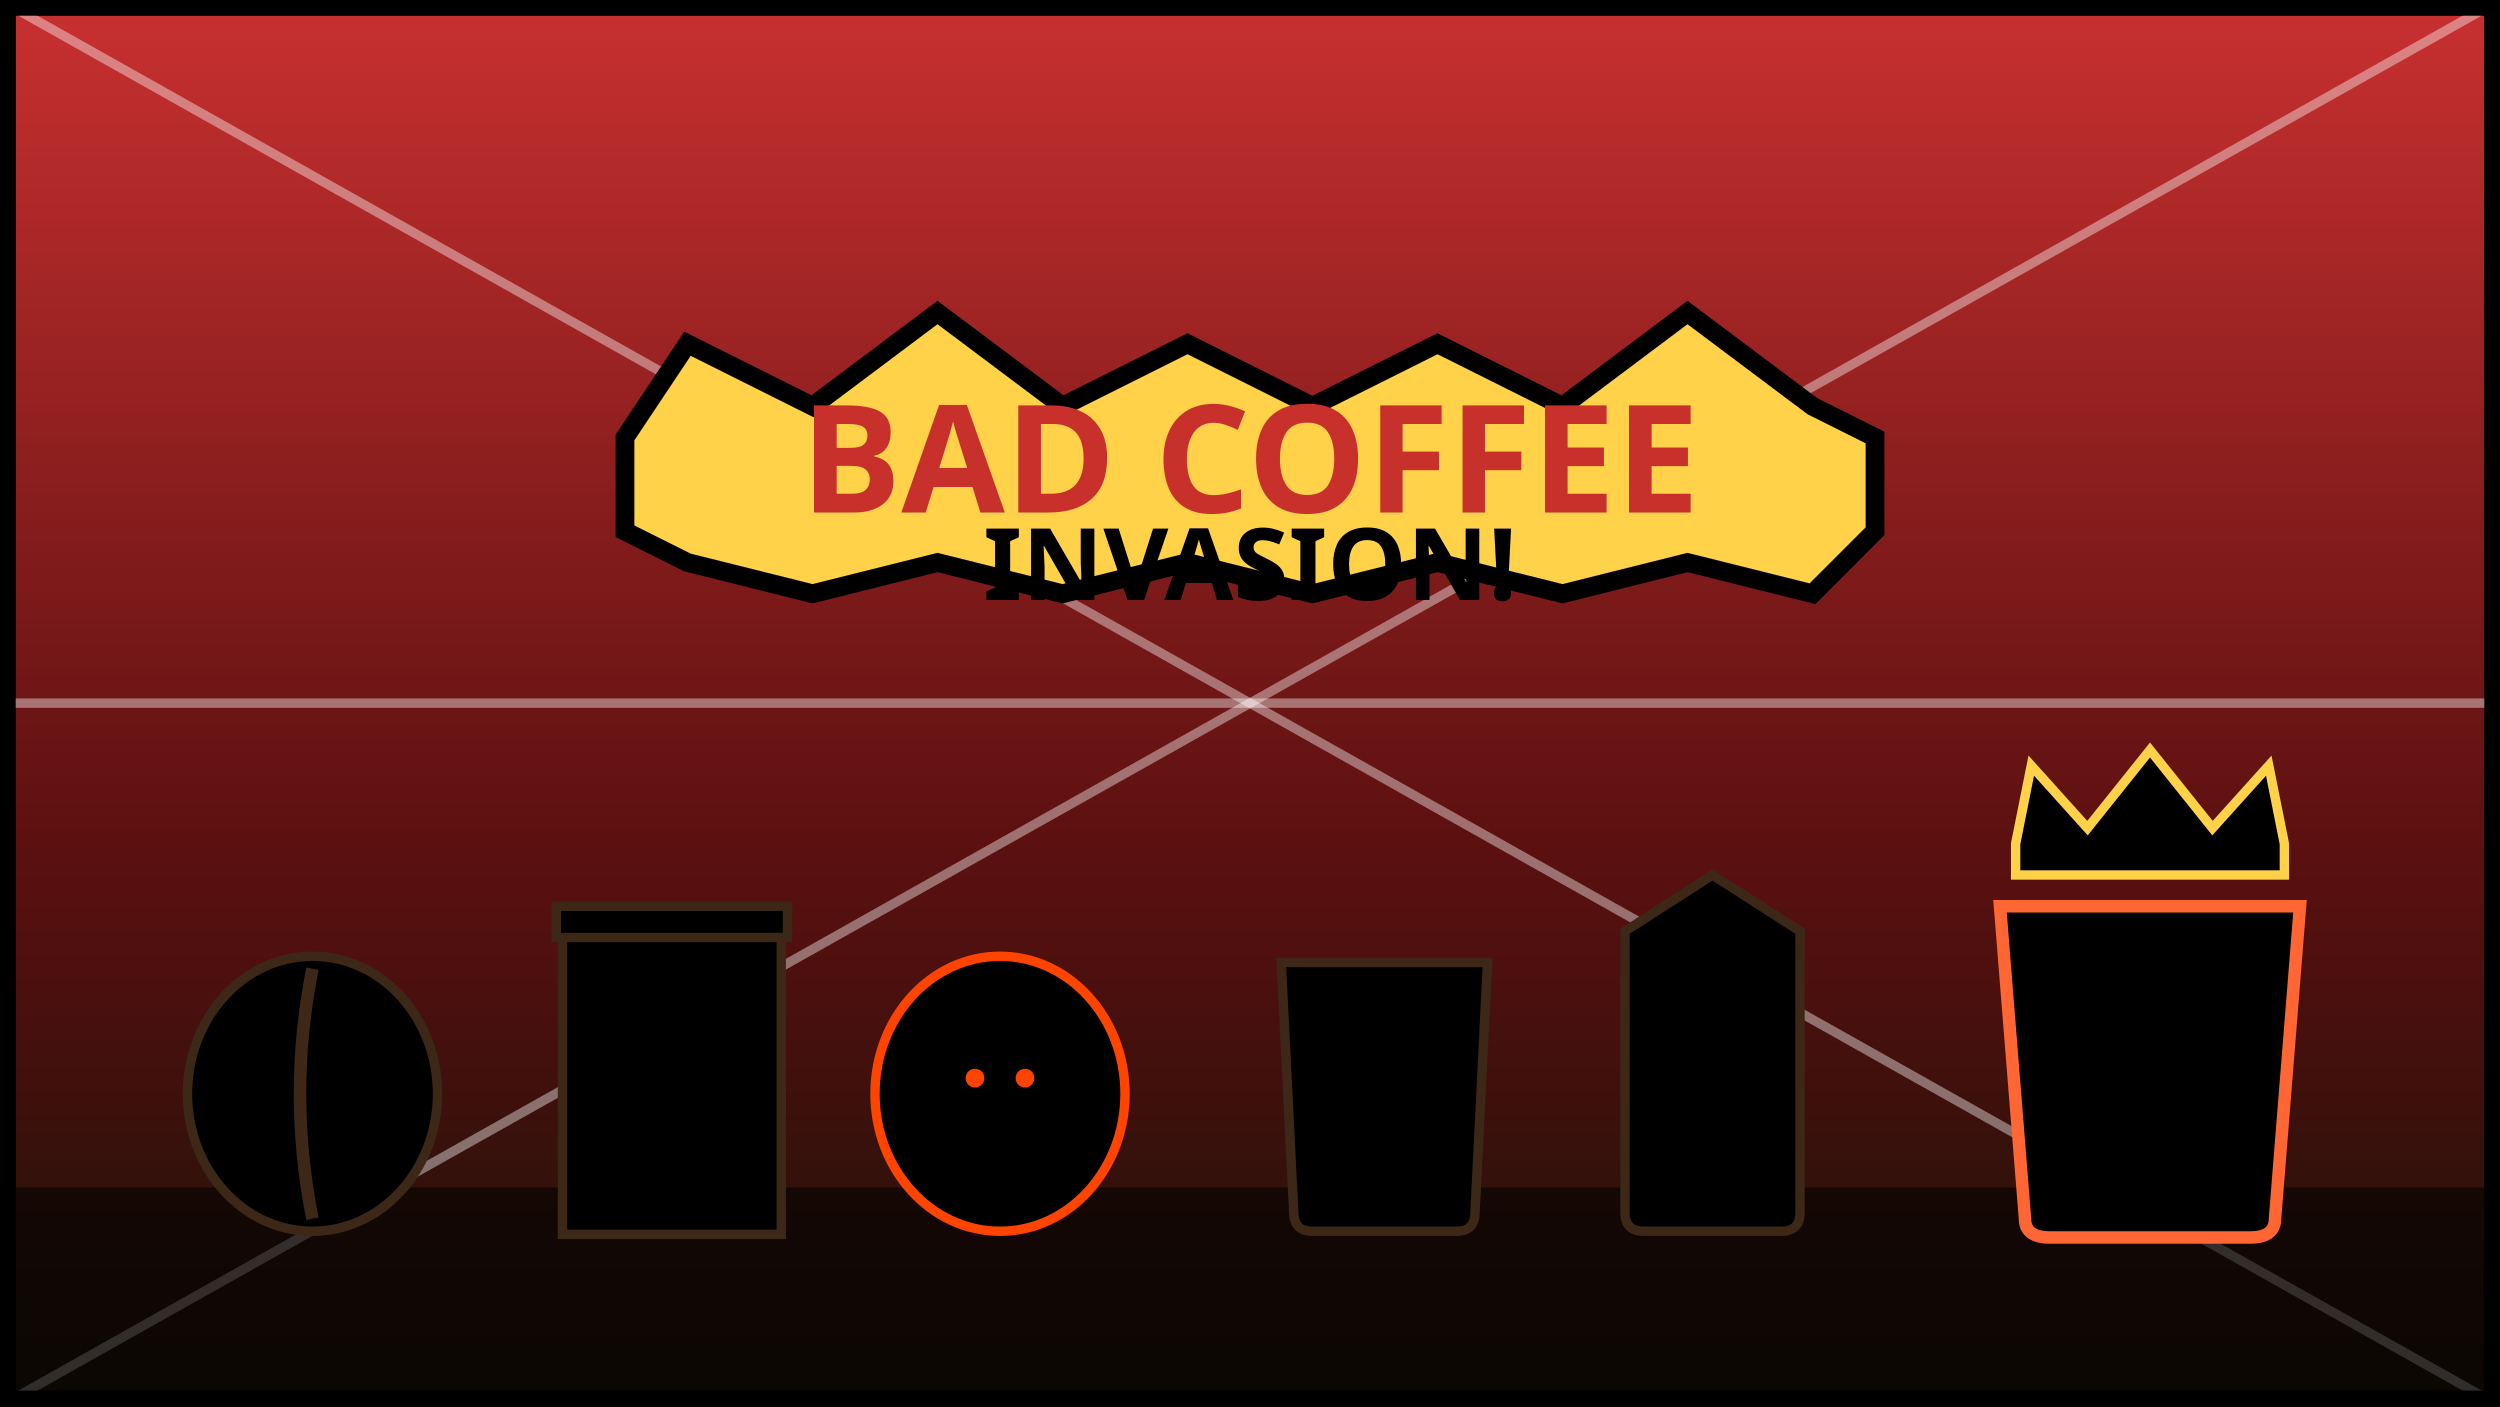
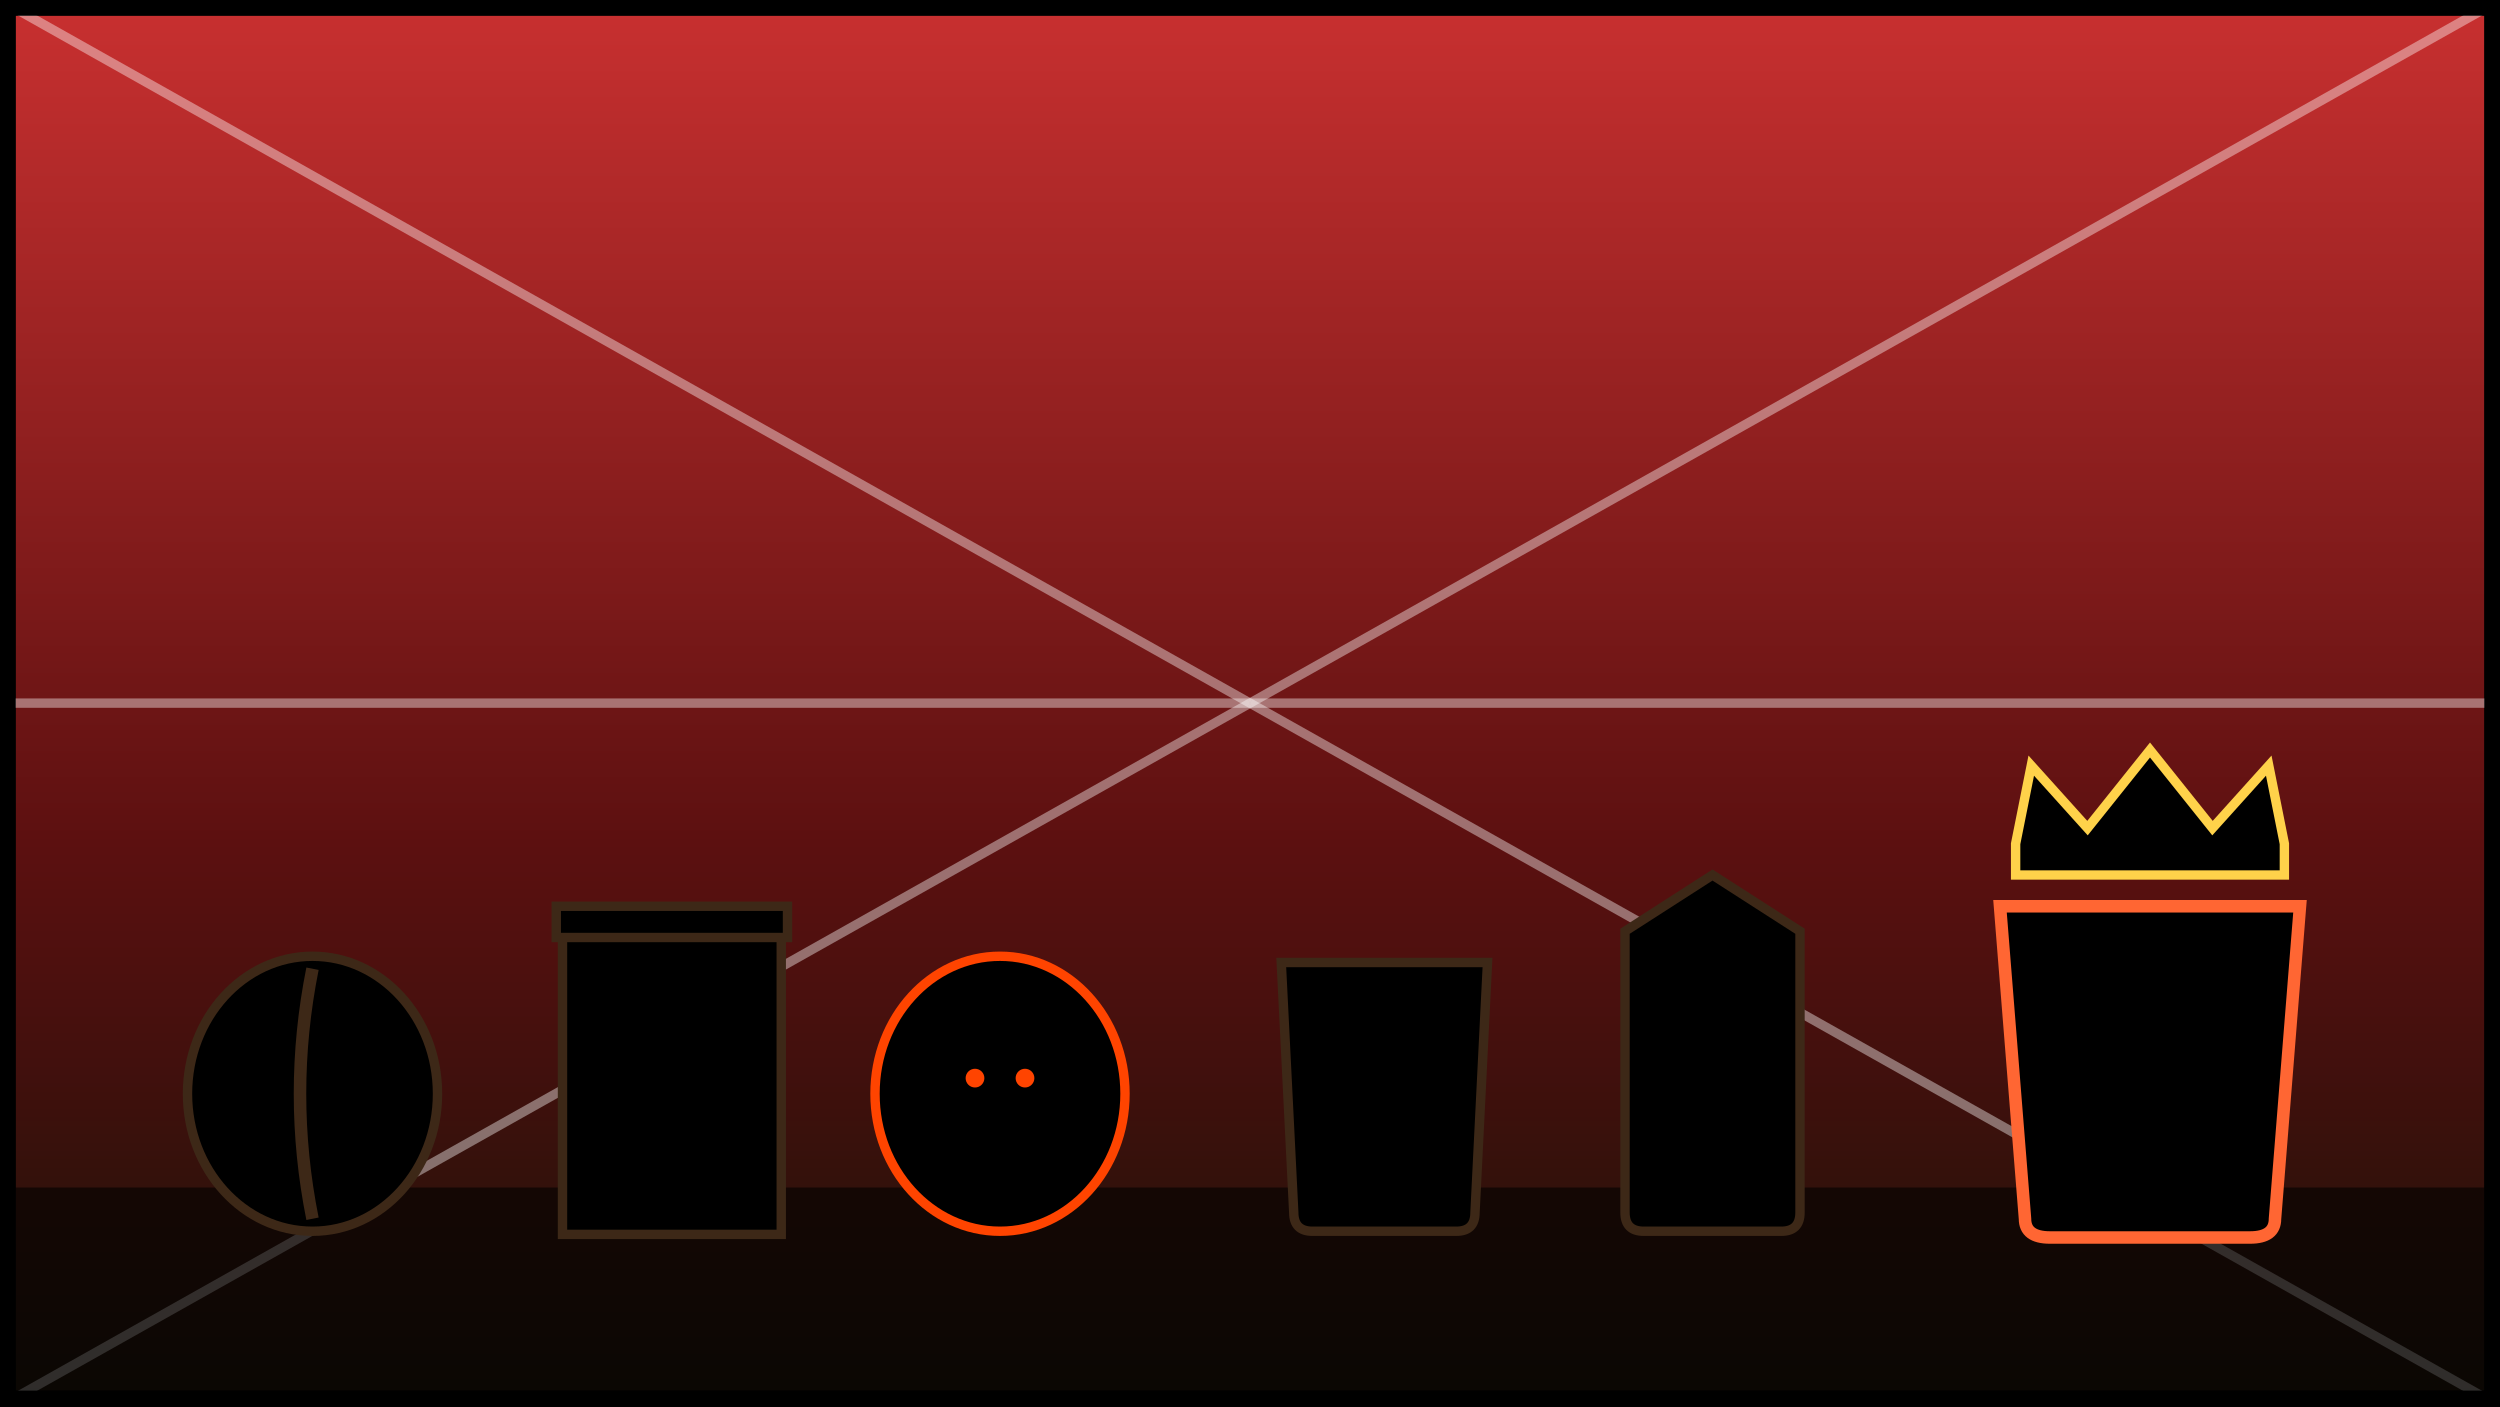
<svg xmlns="http://www.w3.org/2000/svg" viewBox="0 0 800 450" width="800" height="450">
  <defs>
    <linearGradient id="invasion" x1="0" y1="0" x2="0" y2="1">
      <stop offset="0" stop-color="#c83030" />
      <stop offset="0.6" stop-color="#5c1010" />
      <stop offset="1" stop-color="#1a1108" />
    </linearGradient>
  </defs>
  <rect width="800" height="450" fill="url(#invasion)" stroke="#000" stroke-width="10" />
  <line x1="400" y1="225" x2="0" y2="0" stroke="#fff" stroke-width="3" opacity="0.4" />
  <line x1="400" y1="225" x2="800" y2="0" stroke="#fff" stroke-width="3" opacity="0.4" />
  <line x1="400" y1="225" x2="0" y2="450" stroke="#fff" stroke-width="3" opacity="0.4" />
  <line x1="400" y1="225" x2="800" y2="450" stroke="#fff" stroke-width="3" opacity="0.4" />
  <line x1="400" y1="225" x2="0" y2="225" stroke="#fff" stroke-width="3" opacity="0.4" />
  <line x1="400" y1="225" x2="800" y2="225" stroke="#fff" stroke-width="3" opacity="0.4" />
  <rect x="0" y="380" width="800" height="70" fill="#000" opacity="0.6" />
  <ellipse cx="100" cy="350" rx="40" ry="44" fill="#000" stroke="#3d2817" stroke-width="3" />
  <path d="M 100 310 Q 92 350 100 390" stroke="#3d2817" stroke-width="4" fill="none" />
  <rect x="180" y="295" width="70" height="100" fill="#000" stroke="#3d2817" stroke-width="3" />
  <rect x="178" y="290" width="74" height="10" fill="#000" stroke="#3d2817" stroke-width="3" />
  <ellipse cx="320" cy="350" rx="40" ry="44" fill="#000" stroke="#ff4400" stroke-width="3" />
  <circle cx="312" cy="345" r="3" fill="#ff4400" />
  <circle cx="328" cy="345" r="3" fill="#ff4400" />
  <path d="M 410 308 L 414 388 Q 414 394 420 394 L 466 394 Q 472 394 472 388 L 476 308 Z" fill="#000" stroke="#3d2817" stroke-width="3" />
  <path d="M 520 298 L 520 388 Q 520 394 526 394 L 570 394 Q 576 394 576 388 L 576 298 L 548 280 Z" fill="#000" stroke="#3d2817" stroke-width="3" />
  <path d="M 640 290 L 648 390 Q 648 396 656 396 L 720 396 Q 728 396 728 390 L 736 290 Z" fill="#000" stroke="#ff6633" stroke-width="4" />
  <path d="M 645 270 L 650 245 L 668 265 L 688 240 L 708 265 L 726 245 L 731 270 L 731 280 L 645 280 Z" fill="#000" stroke="#ffd24a" stroke-width="3" />
  <g transform="translate(400 100)">
-     <polygon points="-200,40 -180,10 -140,30 -100,0 -60,30 -20,10 20,30 60,10 100,30 140,0 180,30 200,40 200,70 180,90 140,80 100,90 60,80 20,90 -20,80 -60,90 -100,80 -140,90 -180,80 -200,70" fill="#ffd24a" stroke="#000" stroke-width="6" />
-     <text x="0" y="64" text-anchor="middle" font-family="Impact, Arial Black, sans-serif" font-size="48" font-weight="900" fill="#c8302c">BAD COFFEE</text>
-     <text x="0" y="92" text-anchor="middle" font-family="Impact, Arial Black, sans-serif" font-size="32" font-weight="900" fill="#000">INVASION!</text>
  </g>
  <rect x="2" y="2" width="796" height="446" fill="none" stroke="#000" stroke-width="6" />
</svg>
